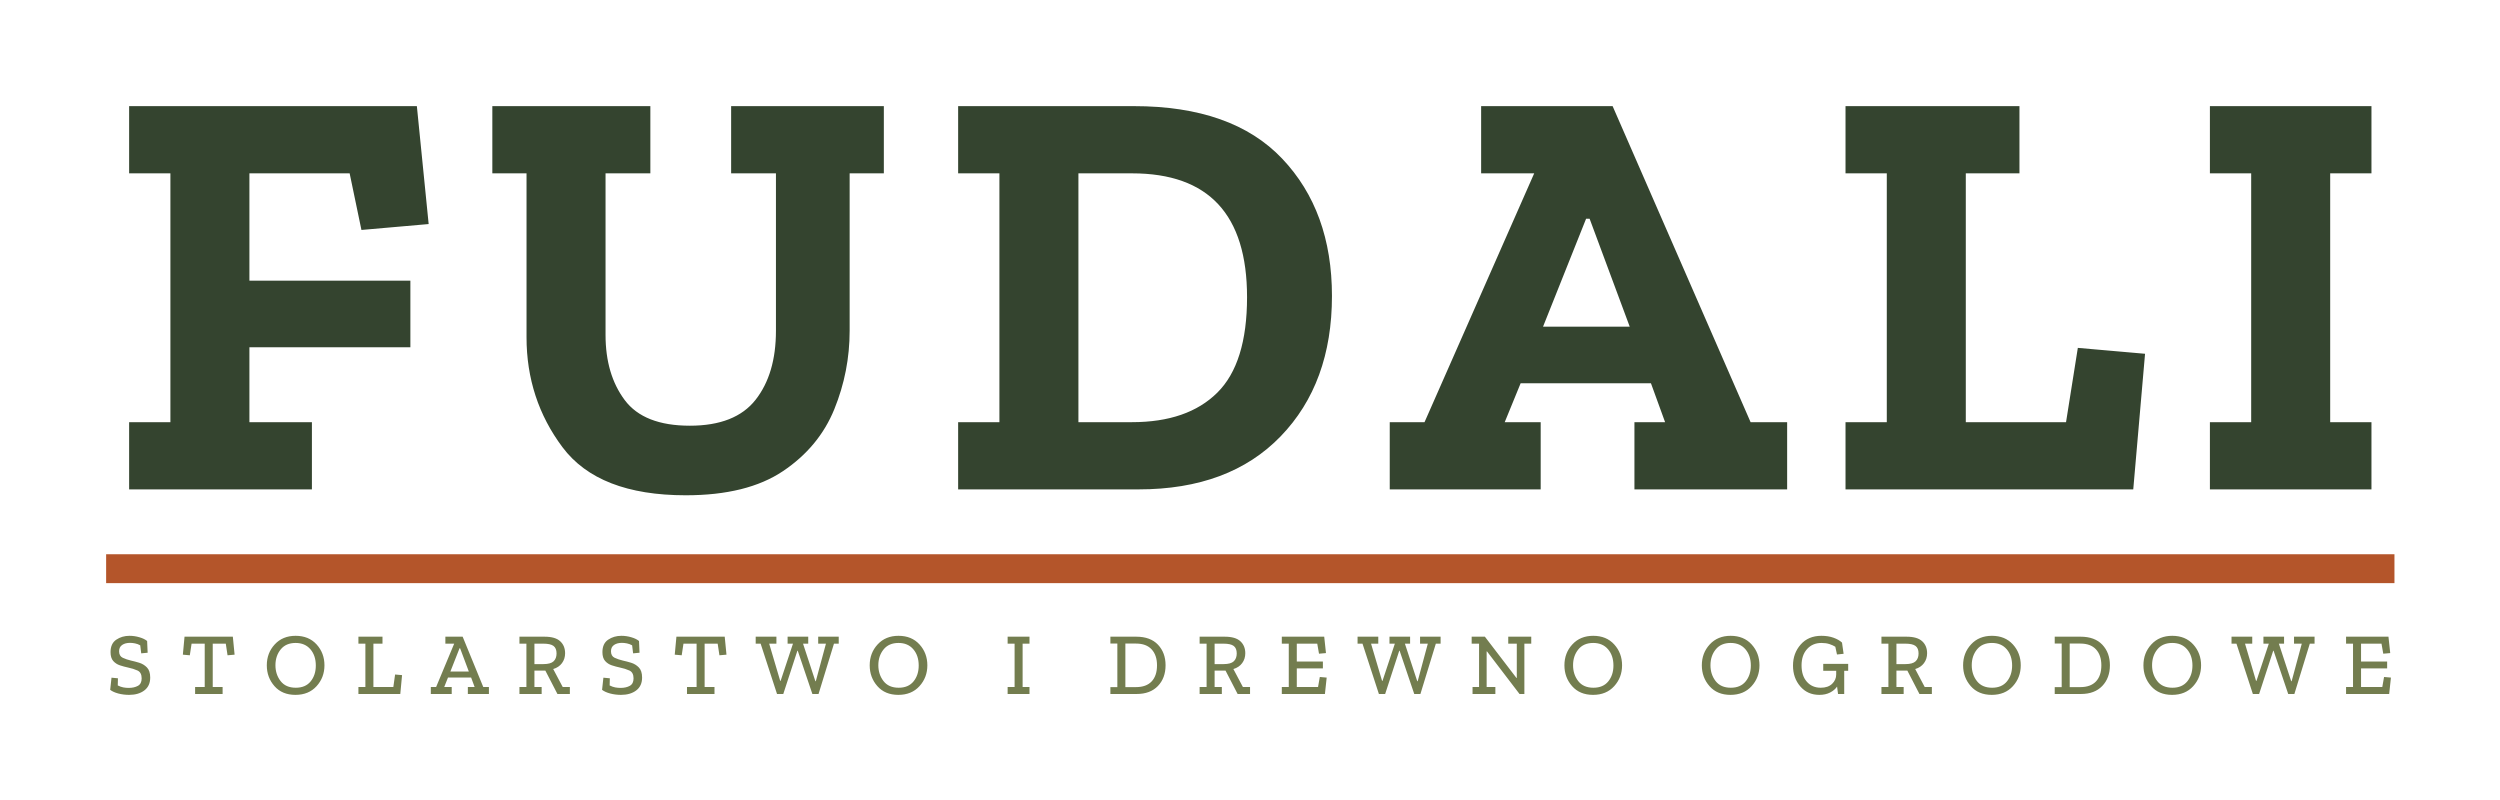
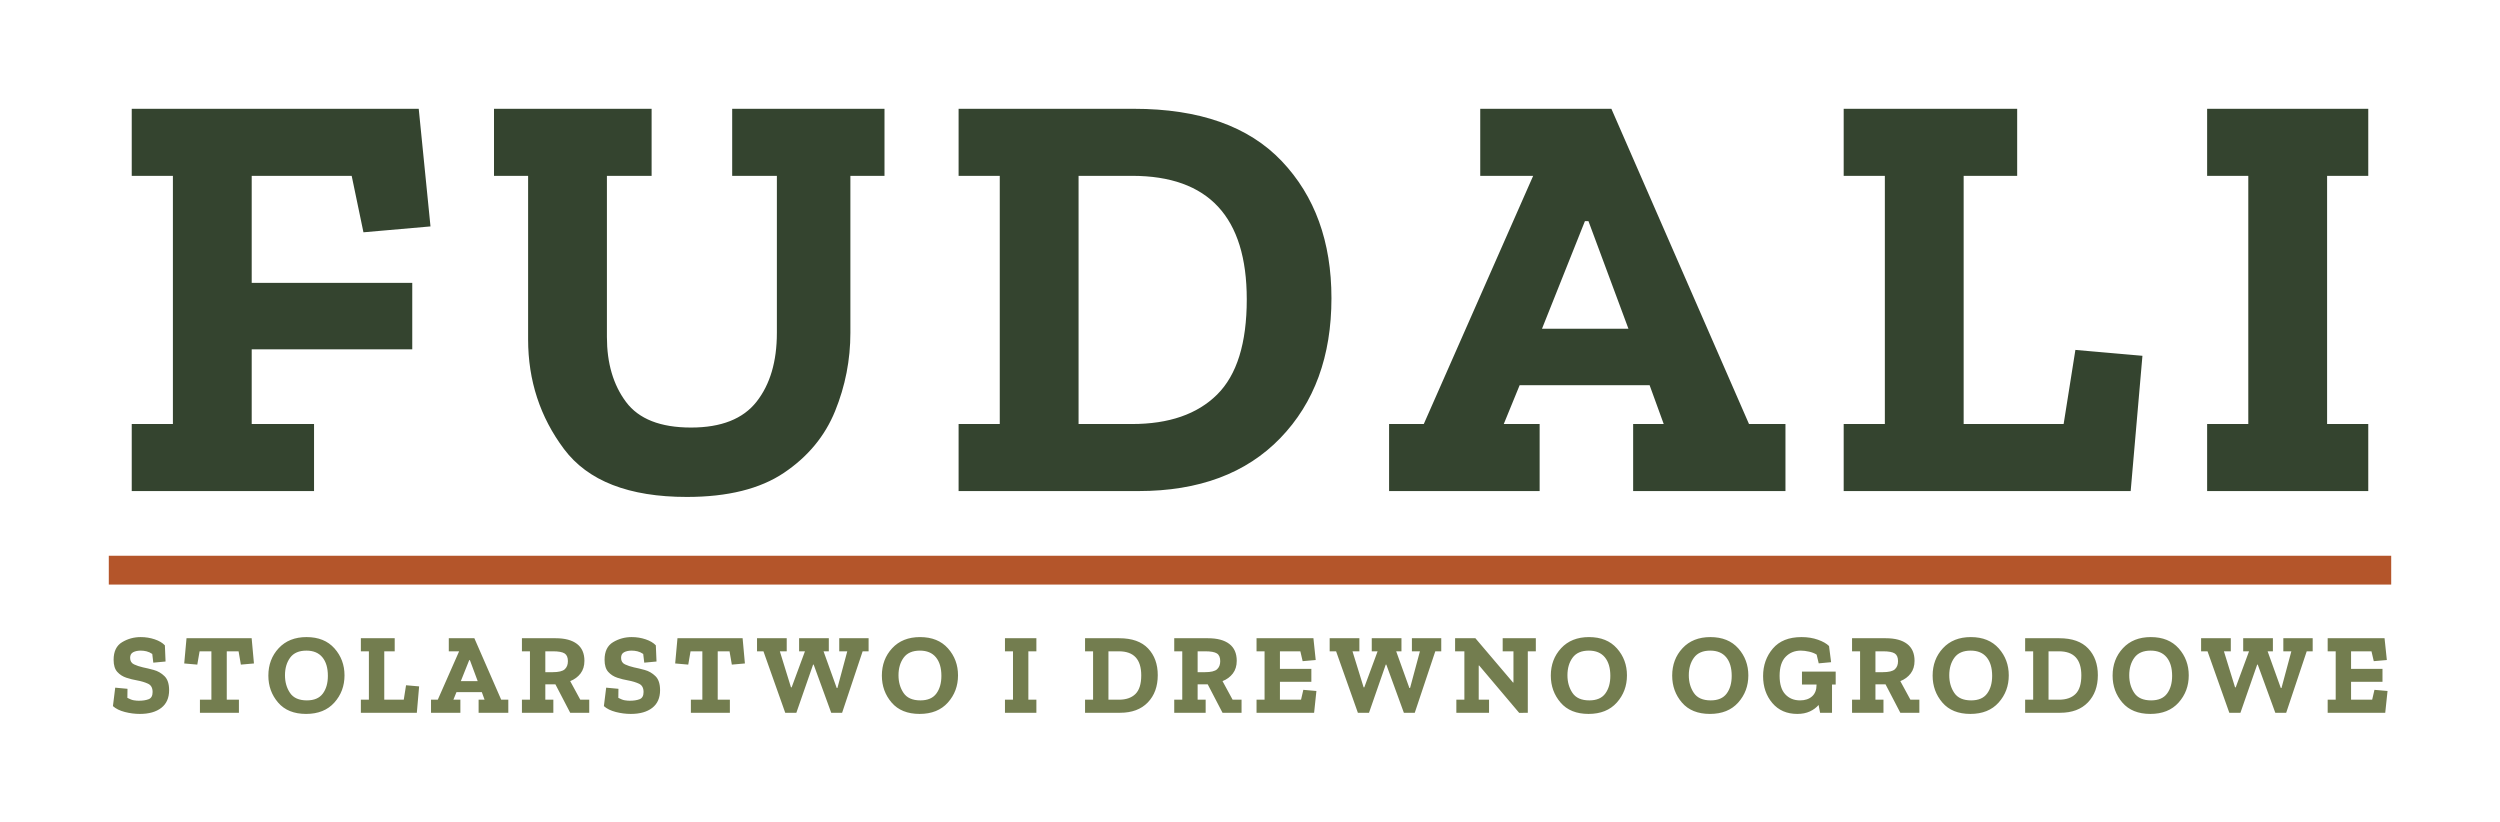
- <svg xmlns="http://www.w3.org/2000/svg" viewBox="0 0 424.0 135.6" width="424.0" height="135.6">
-   <g transform="translate(18.0 18.0)">
+ <svg xmlns="http://www.w3.org/2000/svg" viewBox="0 0 425.1 139.7" width="425.1" height="139.7">
+   <g transform="translate(18.5 18.5)">
    <g transform="translate(0 0.0)">
      <path d="M54.7 -45.0 43.3 -44.0 41.3 -53.6H24.3V-35.4H51.6V-24.1H24.3V-11.4H34.9V0.0H3.9V-11.4H10.9V-53.6H3.9V-65.0H52.7Z M131.9 -53.6H126.1V-26.9Q126.1 -20.0 123.5 -13.6Q120.9 -7.2 114.8 -3.1Q108.7 1.0 98.3 1.0Q83.5 1.0 77.4 -7.15Q71.3 -15.3 71.3 -25.8V-53.6H65.5V-65.0H92.3V-53.6H84.7V-26.2Q84.7 -19.5 87.95 -15.15Q91.2 -10.8 99.0 -10.8Q106.7 -10.8 110.15 -15.2Q113.6 -19.6 113.6 -26.9V-53.6H106.0V-65.0H131.9Z M207.9 -32.8Q207.9 -18.0 199.2 -9.0Q190.5 0.0 175.1 0.0H144.5V-11.4H151.5V-53.6H144.5V-65.0H174.3Q191 -65.0 199.45 -56.1Q207.9 -47.2 207.9 -32.8ZM193.5 -32.6Q193.5 -53.6 174 -53.6H164.9V-11.4H174Q183.4 -11.4 188.45 -16.4Q193.5 -21.4 193.5 -32.6Z M285.1 0.0H259.2V-11.4H264.4L262 -18.0H239.9L237.2 -11.4H243.3V0.0H217.7V-11.4H223.6L242.2 -53.6H233.2V-65.0H255.5L278.9 -11.4H285.1ZM258.4 -27.6 251.6 -45.9H251L243.7 -27.6Z M343.8 0.0H295.0V-11.4H302.0V-53.6H295.0V-65.0H324.5V-53.6H315.4V-11.4H332.4L334.4 -24.0L345.8 -23.0Z M384.2 0.0H356.8V-11.4H363.8V-53.6H356.8V-65.0H384.2V-53.6H377.2V-11.4H384.2Z" fill="#34442F" transform="translate(0 65.0)" />
      <rect x="0" y="76.0" width="388.1" height="4.9" fill="#B4552A" />
-       <path d="M7.475 -2.781Q7.475 -1.36 6.481 -0.605Q5.487 0.15 3.902 0.15Q2.93 0.15 2.063 -0.082Q1.196 -0.314 0.688 -0.703L0.912 -2.766L2.003 -2.661L1.973 -1.45Q2.467 -1.196 2.923 -1.114Q3.379 -1.032 3.827 -1.032Q4.754 -1.032 5.389 -1.383Q6.025 -1.734 6.025 -2.646Q6.025 -3.663 5.315 -3.984Q4.605 -4.306 3.723 -4.485Q3.02 -4.635 2.34 -4.859Q1.659 -5.083 1.203 -5.599Q0.748 -6.115 0.748 -7.101Q0.748 -8.551 1.719 -9.209Q2.691 -9.867 3.962 -9.867Q4.814 -9.867 5.651 -9.62Q6.488 -9.374 6.952 -8.985L7.041 -6.997L5.95 -6.892L5.786 -8.252Q5.352 -8.492 4.904 -8.581Q4.455 -8.671 4.051 -8.671Q3.229 -8.671 2.713 -8.312Q2.198 -7.953 2.198 -7.251Q2.198 -6.429 2.826 -6.137Q3.453 -5.845 4.216 -5.666Q4.844 -5.532 5.606 -5.3Q6.369 -5.068 6.922 -4.5Q7.475 -3.932 7.475 -2.781Z M21.788 -6.668 20.592 -6.563 20.293 -8.536H18.08V-1.181H19.754V0.0H15.09V-1.181H16.72V-8.536H14.492L14.193 -6.563L13.012 -6.668L13.296 -9.718H21.489Z M37.027 -4.859Q37.027 -2.796 35.689 -1.323Q34.351 0.15 32.109 0.15Q29.851 0.15 28.55 -1.331Q27.25 -2.811 27.25 -4.859Q27.25 -6.952 28.595 -8.409Q29.941 -9.867 32.138 -9.867Q34.366 -9.867 35.697 -8.402Q37.027 -6.937 37.027 -4.859ZM35.562 -4.829Q35.562 -6.518 34.643 -7.587Q33.723 -8.656 32.138 -8.656Q30.494 -8.656 29.604 -7.557Q28.715 -6.458 28.715 -4.874Q28.715 -3.319 29.59 -2.19Q30.464 -1.061 32.168 -1.061Q33.813 -1.061 34.687 -2.138Q35.562 -3.214 35.562 -4.829Z M49.89 0.0H42.788V-1.181H43.969V-8.536H42.788V-9.718H46.87V-8.536H45.33V-1.181H48.709L49.008 -3.304L50.189 -3.199Z M64.92 0.0H61.347V-1.181H62.498L61.9 -2.796H57.983L57.34 -1.181H58.611V0.0H55.068V-1.181H55.965L59.03 -8.536H57.535V-9.718H60.465L63.963 -1.181H64.92ZM61.511 -3.812 60.031 -7.759H59.941L58.387 -3.812Z M78.649 0.0H76.541L74.493 -3.962H72.639V-1.181H73.865V0.0H70.098V-1.181H71.279V-8.536H70.098V-9.718H74.359Q76.168 -9.718 77.005 -8.948Q77.842 -8.178 77.842 -6.907Q77.842 -5.95 77.311 -5.233Q76.781 -4.515 75.824 -4.231L77.438 -1.181H78.649ZM76.392 -6.877Q76.392 -7.759 75.876 -8.148Q75.36 -8.536 74.149 -8.536H72.639V-5.068H74.164Q75.39 -5.068 75.891 -5.546Q76.392 -6.025 76.392 -6.877Z M90.899 -2.781Q90.899 -1.36 89.905 -0.605Q88.911 0.15 87.326 0.15Q86.354 0.15 85.487 -0.082Q84.62 -0.314 84.112 -0.703L84.336 -2.766L85.427 -2.661L85.397 -1.45Q85.891 -1.196 86.347 -1.114Q86.803 -1.032 87.251 -1.032Q88.178 -1.032 88.813 -1.383Q89.449 -1.734 89.449 -2.646Q89.449 -3.663 88.739 -3.984Q88.028 -4.306 87.146 -4.485Q86.444 -4.635 85.764 -4.859Q85.083 -5.083 84.627 -5.599Q84.171 -6.115 84.171 -7.101Q84.171 -8.551 85.143 -9.209Q86.115 -9.867 87.386 -9.867Q88.238 -9.867 89.075 -9.62Q89.912 -9.374 90.376 -8.985L90.465 -6.997L89.374 -6.892L89.21 -8.252Q88.776 -8.492 88.327 -8.581Q87.879 -8.671 87.475 -8.671Q86.653 -8.671 86.137 -8.312Q85.622 -7.953 85.622 -7.251Q85.622 -6.429 86.249 -6.137Q86.877 -5.845 87.64 -5.666Q88.268 -5.532 89.03 -5.3Q89.793 -5.068 90.346 -4.5Q90.899 -3.932 90.899 -2.781Z M105.211 -6.668 104.015 -6.563 103.716 -8.536H101.504V-1.181H103.178V0.0H98.514V-1.181H100.143V-8.536H97.916L97.617 -6.563L96.436 -6.668L96.72 -9.718H104.912Z M124.248 -8.536H123.441L120.825 0.0H119.778L117.297 -7.34H117.237L114.845 0.0H113.783L111.003 -8.536H110.165V-9.718H113.679V-8.536H112.453L114.322 -2.228H114.396L116.489 -8.536H115.577V-9.718H119.076V-8.536H118.194L120.287 -2.168H120.361L122.081 -8.536H120.765V-9.718H124.248Z M139.279 -4.859Q139.279 -2.796 137.94 -1.323Q136.602 0.15 134.36 0.15Q132.103 0.15 130.802 -1.331Q129.501 -2.811 129.501 -4.859Q129.501 -6.952 130.847 -8.409Q132.192 -9.867 134.39 -9.867Q136.617 -9.867 137.948 -8.402Q139.279 -6.937 139.279 -4.859ZM137.813 -4.829Q137.813 -6.518 136.894 -7.587Q135.975 -8.656 134.39 -8.656Q132.745 -8.656 131.856 -7.557Q130.966 -6.458 130.966 -4.874Q130.966 -3.319 131.841 -2.19Q132.715 -1.061 134.42 -1.061Q136.064 -1.061 136.939 -2.138Q137.813 -3.214 137.813 -4.829Z  M156.602 0.0H152.894V-1.181H154.075V-8.536H152.894V-9.718H156.602V-8.536H155.435V-1.181H156.602Z  M179.68 -4.874Q179.68 -2.706 178.38 -1.353Q177.079 0.0 174.777 0.0H170.322V-1.166H171.503V-8.551H170.322V-9.718H174.702Q177.109 -9.718 178.395 -8.357Q179.68 -6.997 179.68 -4.874ZM178.23 -4.859Q178.23 -6.578 177.318 -7.565Q176.406 -8.551 174.672 -8.551H172.863V-1.166H174.672Q176.406 -1.166 177.318 -2.13Q178.23 -3.095 178.23 -4.859Z M194.008 0.0H191.9L189.852 -3.962H187.998V-1.181H189.224V0.0H185.456V-1.181H186.638V-8.536H185.456V-9.718H189.717Q191.526 -9.718 192.363 -8.948Q193.201 -8.178 193.201 -6.907Q193.201 -5.95 192.67 -5.233Q192.139 -4.515 191.182 -4.231L192.797 -1.181H194.008ZM191.75 -6.877Q191.75 -7.759 191.235 -8.148Q190.719 -8.536 189.508 -8.536H187.998V-5.068H189.523Q190.749 -5.068 191.25 -5.546Q191.75 -6.025 191.75 -6.877Z M206.706 0.0H199.395V-1.181H200.576V-8.536H199.395V-9.718H206.586L206.885 -6.937L205.704 -6.832L205.405 -8.536H201.937V-5.502H206.362V-4.336H201.937V-1.181H205.54L205.839 -2.885L207.005 -2.781Z M226.326 -8.536H225.518L222.902 0.0H221.856L219.374 -7.34H219.314L216.922 0.0H215.861L213.08 -8.536H212.243V-9.718H215.756V-8.536H214.53L216.399 -2.228H216.474L218.567 -8.536H217.655V-9.718H221.153V-8.536H220.271L222.364 -2.168H222.439L224.158 -8.536H222.842V-9.718H226.326Z M241.7 -8.536H240.534V0.0H239.711L234.195 -7.221H234.135V-1.181H235.615V0.0H231.743V-1.181H232.849V-8.536H231.594V-9.718H233.836L239.188 -2.721H239.248V-8.536H237.798V-9.718H241.7Z M257.104 -4.859Q257.104 -2.796 255.766 -1.323Q254.428 0.15 252.185 0.15Q249.928 0.15 248.627 -1.331Q247.326 -2.811 247.326 -4.859Q247.326 -6.952 248.672 -8.409Q250.017 -9.867 252.215 -9.867Q254.443 -9.867 255.773 -8.402Q257.104 -6.937 257.104 -4.859ZM255.639 -4.829Q255.639 -6.518 254.719 -7.587Q253.8 -8.656 252.215 -8.656Q250.571 -8.656 249.681 -7.557Q248.792 -6.458 248.792 -4.874Q248.792 -3.319 249.666 -2.19Q250.541 -1.061 252.245 -1.061Q253.89 -1.061 254.764 -2.138Q255.639 -3.214 255.639 -4.829Z  M280.407 -4.859Q280.407 -2.796 279.069 -1.323Q277.731 0.15 275.488 0.15Q273.231 0.15 271.93 -1.331Q270.63 -2.811 270.63 -4.859Q270.63 -6.952 271.975 -8.409Q273.321 -9.867 275.518 -9.867Q277.746 -9.867 279.076 -8.402Q280.407 -6.937 280.407 -4.859ZM278.942 -4.829Q278.942 -6.518 278.022 -7.587Q277.103 -8.656 275.518 -8.656Q273.874 -8.656 272.984 -7.557Q272.095 -6.458 272.095 -4.874Q272.095 -3.319 272.969 -2.19Q273.844 -1.061 275.548 -1.061Q277.193 -1.061 278.067 -2.138Q278.942 -3.214 278.942 -4.829Z M295.452 -3.932H294.779V0.0H293.733L293.568 -1.256Q293.15 -0.643 292.38 -0.247Q291.61 0.15 290.563 0.15Q288.56 0.15 287.327 -1.286Q286.093 -2.721 286.093 -4.814Q286.093 -6.907 287.394 -8.387Q288.695 -9.867 290.907 -9.867Q292.073 -9.867 292.978 -9.538Q293.882 -9.209 294.405 -8.716L294.675 -6.817L293.553 -6.698L293.269 -8.013Q292.866 -8.267 292.283 -8.462Q291.7 -8.656 290.922 -8.656Q289.412 -8.656 288.478 -7.617Q287.543 -6.578 287.543 -4.844Q287.543 -3.095 288.44 -2.078Q289.337 -1.061 290.803 -1.061Q292.043 -1.061 292.731 -1.727Q293.419 -2.392 293.419 -3.304V-3.932H291.221V-5.113H295.452Z M309.645 0.0H307.537L305.489 -3.962H303.635V-1.181H304.861V0.0H301.094V-1.181H302.275V-8.536H301.094V-9.718H305.354Q307.163 -9.718 308 -8.948Q308.838 -8.178 308.838 -6.907Q308.838 -5.95 308.307 -5.233Q307.776 -4.515 306.819 -4.231L308.434 -1.181H309.645ZM307.388 -6.877Q307.388 -7.759 306.872 -8.148Q306.356 -8.536 305.145 -8.536H303.635V-5.068H305.16Q306.386 -5.068 306.887 -5.546Q307.388 -6.025 307.388 -6.877Z M324.72 -4.859Q324.72 -2.796 323.382 -1.323Q322.044 0.15 319.801 0.15Q317.544 0.15 316.243 -1.331Q314.943 -2.811 314.943 -4.859Q314.943 -6.952 316.288 -8.409Q317.634 -9.867 319.831 -9.867Q322.059 -9.867 323.389 -8.402Q324.72 -6.937 324.72 -4.859ZM323.255 -4.829Q323.255 -6.518 322.336 -7.587Q321.416 -8.656 319.831 -8.656Q318.187 -8.656 317.297 -7.557Q316.408 -6.458 316.408 -4.874Q316.408 -3.319 317.282 -2.19Q318.157 -1.061 319.861 -1.061Q321.506 -1.061 322.38 -2.138Q323.255 -3.214 323.255 -4.829Z M339.84 -4.874Q339.84 -2.706 338.539 -1.353Q337.239 0.0 334.936 0.0H330.481V-1.166H331.662V-8.551H330.481V-9.718H334.862Q337.269 -9.718 338.554 -8.357Q339.84 -6.997 339.84 -4.874ZM338.39 -4.859Q338.39 -6.578 337.478 -7.565Q336.566 -8.551 334.832 -8.551H333.023V-1.166H334.832Q336.566 -1.166 337.478 -2.13Q338.39 -3.095 338.39 -4.859Z M355.304 -4.859Q355.304 -2.796 353.966 -1.323Q352.628 0.15 350.385 0.15Q348.128 0.15 346.827 -1.331Q345.526 -2.811 345.526 -4.859Q345.526 -6.952 346.872 -8.409Q348.217 -9.867 350.415 -9.867Q352.643 -9.867 353.973 -8.402Q355.304 -6.937 355.304 -4.859ZM353.839 -4.829Q353.839 -6.518 352.919 -7.587Q352 -8.656 350.415 -8.656Q348.771 -8.656 347.881 -7.557Q346.992 -6.458 346.992 -4.874Q346.992 -3.319 347.866 -2.19Q348.741 -1.061 350.445 -1.061Q352.089 -1.061 352.964 -2.138Q353.839 -3.214 353.839 -4.829Z M374.55 -8.536H373.743L371.126 0.0H370.08L367.598 -7.34H367.538L365.146 0.0H364.085L361.304 -8.536H360.467V-9.718H363.98V-8.536H362.754L364.623 -2.228H364.698L366.791 -8.536H365.879V-9.718H369.377V-8.536H368.495L370.588 -2.168H370.663L372.382 -8.536H371.066V-9.718H374.55Z M387.203 0.0H379.892V-1.181H381.073V-8.536H379.892V-9.718H387.083L387.382 -6.937L386.201 -6.832L385.902 -8.536H382.434V-5.502H386.859V-4.336H382.434V-1.181H386.037L386.336 -2.885L387.502 -2.781Z" fill="#737D4F" transform="translate(0 99.7)" />
+       <path d="M10.257 -3.841Q10.257 -1.872 8.931 -0.838Q7.605 0.195 5.285 0.195Q3.998 0.195 2.72 -0.136Q1.443 -0.468 0.702 -1.131L1.092 -4.271L3.179 -4.075L3.159 -2.535Q3.822 -2.184 4.29 -2.116Q4.758 -2.047 5.09 -2.047Q6.123 -2.047 6.786 -2.311Q7.449 -2.574 7.449 -3.53Q7.449 -4.582 6.669 -4.943Q5.889 -5.304 4.836 -5.499Q3.92 -5.655 2.993 -5.957Q2.067 -6.26 1.443 -6.952Q0.819 -7.644 0.819 -9.009Q0.819 -11.134 2.262 -12.002Q3.705 -12.87 5.421 -12.87Q6.669 -12.87 7.8 -12.49Q8.931 -12.11 9.536 -11.466L9.652 -8.716L7.566 -8.521L7.391 -10.004Q6.903 -10.335 6.406 -10.452Q5.909 -10.569 5.441 -10.569Q4.66 -10.569 4.144 -10.296Q3.627 -10.023 3.627 -9.341Q3.627 -8.541 4.29 -8.229Q4.953 -7.917 5.811 -7.722Q6.591 -7.566 7.634 -7.283Q8.678 -7 9.467 -6.23Q10.257 -5.46 10.257 -3.841Z M24.681 -8.385 22.458 -8.19 22.068 -10.452H20.059V-2.223H22.126V0.0H15.496V-2.223H17.446V-10.452H15.438L15.048 -8.19L12.825 -8.385L13.215 -12.675H24.291Z M40.08 -6.357Q40.08 -3.666 38.354 -1.736Q36.628 0.195 33.547 0.195Q30.447 0.195 28.789 -1.736Q27.132 -3.666 27.132 -6.318Q27.132 -9.087 28.887 -10.979Q30.642 -12.87 33.625 -12.87Q36.667 -12.87 38.374 -10.949Q40.08 -9.028 40.08 -6.357ZM37.252 -6.279Q37.252 -8.307 36.316 -9.438Q35.38 -10.569 33.606 -10.569Q31.714 -10.569 30.837 -9.37Q29.959 -8.171 29.959 -6.377Q29.959 -4.641 30.817 -3.373Q31.675 -2.106 33.684 -2.106Q35.536 -2.106 36.394 -3.266Q37.252 -4.426 37.252 -6.279Z M52.378 0.0H42.862V-2.223H44.227V-10.452H42.862V-12.675H48.615V-10.452H46.84V-2.223H50.155L50.545 -4.68L52.768 -4.485Z M67.933 0.0H62.883V-2.223H63.897L63.429 -3.51H59.119L58.593 -2.223H59.782V0.0H54.79V-2.223H55.941L59.568 -10.452H57.813V-12.675H62.161L66.724 -2.223H67.933ZM62.727 -5.382 61.401 -8.95H61.284L59.86 -5.382Z M81.694 0.0H78.457L75.942 -4.836H74.226V-2.223H75.591V0.0H70.248V-2.223H71.613V-10.452H70.248V-12.675H75.981Q78.34 -12.675 79.608 -11.71Q80.875 -10.745 80.875 -8.834Q80.875 -7.546 80.212 -6.679Q79.549 -5.811 78.457 -5.382L80.173 -2.223H81.694ZM78.067 -8.775Q78.067 -9.73 77.502 -10.091Q76.936 -10.452 75.513 -10.452H74.226V-6.903H75.474Q76.975 -6.903 77.521 -7.39Q78.067 -7.878 78.067 -8.775Z M93.739 -3.841Q93.739 -1.872 92.413 -0.838Q91.087 0.195 88.766 0.195Q87.479 0.195 86.202 -0.136Q84.925 -0.468 84.184 -1.131L84.574 -4.271L86.66 -4.075L86.641 -2.535Q87.304 -2.184 87.772 -2.116Q88.24 -2.047 88.571 -2.047Q89.605 -2.047 90.268 -2.311Q90.931 -2.574 90.931 -3.53Q90.931 -4.582 90.151 -4.943Q89.371 -5.304 88.318 -5.499Q87.401 -5.655 86.475 -5.957Q85.549 -6.26 84.925 -6.952Q84.301 -7.644 84.301 -9.009Q84.301 -11.134 85.744 -12.002Q87.187 -12.87 88.903 -12.87Q90.151 -12.87 91.282 -12.49Q92.413 -12.11 93.017 -11.466L93.134 -8.716L91.048 -8.521L90.872 -10.004Q90.385 -10.335 89.888 -10.452Q89.39 -10.569 88.922 -10.569Q88.142 -10.569 87.626 -10.296Q87.109 -10.023 87.109 -9.341Q87.109 -8.541 87.772 -8.229Q88.435 -7.917 89.293 -7.722Q90.073 -7.566 91.116 -7.283Q92.159 -7 92.949 -6.23Q93.739 -5.46 93.739 -3.841Z M108.163 -8.385 105.94 -8.19 105.55 -10.452H103.541V-2.223H105.608V0.0H98.978V-2.223H100.928V-10.452H98.92L98.53 -8.19L96.307 -8.385L96.697 -12.675H107.773Z M129.197 -10.452H128.183L124.693 0.0H122.84L119.857 -8.19H119.759L116.912 0.0H115.021L111.316 -10.452H110.224V-12.675H115.274V-10.452H114.104L115.996 -4.329H116.113L118.375 -10.452H117.38V-12.675H122.431V-10.452H121.534L123.776 -4.212H123.893L125.57 -10.452H124.205V-12.675H129.197Z M144.401 -6.357Q144.401 -3.666 142.675 -1.736Q140.95 0.195 137.869 0.195Q134.768 0.195 133.111 -1.736Q131.453 -3.666 131.453 -6.318Q131.453 -9.087 133.208 -10.979Q134.963 -12.87 137.947 -12.87Q140.989 -12.87 142.695 -10.949Q144.401 -9.028 144.401 -6.357ZM141.574 -6.279Q141.574 -8.307 140.638 -9.438Q139.702 -10.569 137.927 -10.569Q136.036 -10.569 135.158 -9.37Q134.281 -8.171 134.281 -6.377Q134.281 -4.641 135.139 -3.373Q135.997 -2.106 138.005 -2.106Q139.858 -2.106 140.716 -3.266Q141.574 -4.426 141.574 -6.279Z  M157.727 0.0H152.384V-2.223H153.749V-10.452H152.384V-12.675H157.727V-10.452H156.362V-2.223H157.727Z  M178.365 -6.396Q178.365 -3.51 176.669 -1.755Q174.972 0.0 171.969 0.0H166.002V-2.223H167.367V-10.452H166.002V-12.675H171.813Q175.07 -12.675 176.718 -10.94Q178.365 -9.204 178.365 -6.396ZM175.557 -6.357Q175.557 -10.452 171.755 -10.452H169.98V-2.223H171.755Q173.588 -2.223 174.573 -3.198Q175.557 -4.173 175.557 -6.357Z M192.614 0.0H189.377L186.861 -4.836H185.145V-2.223H186.51V0.0H181.167V-2.223H182.532V-10.452H181.167V-12.675H186.9Q189.26 -12.675 190.527 -11.71Q191.795 -10.745 191.795 -8.834Q191.795 -7.546 191.132 -6.679Q190.469 -5.811 189.377 -5.382L191.093 -2.223H192.614ZM188.987 -8.775Q188.987 -9.73 188.421 -10.091Q187.856 -10.452 186.432 -10.452H185.145V-6.903H186.393Q187.895 -6.903 188.441 -7.39Q188.987 -7.878 188.987 -8.775Z M204.951 0.0H195.162V-2.223H196.527V-10.452H195.162V-12.675H204.834L205.224 -8.97L203.001 -8.775L202.611 -10.452H199.14V-7.468H204.483V-5.265H199.14V-2.223H202.728L203.118 -3.9L205.341 -3.705Z M226.571 -10.452H225.557L222.066 0.0H220.214L217.23 -8.19H217.133L214.286 0.0H212.394L208.689 -10.452H207.597V-12.675H212.648V-10.452H211.478L213.369 -4.329H213.486L215.748 -10.452H214.754V-12.675H219.804V-10.452H218.907L221.15 -4.212H221.267L222.944 -10.452H221.579V-12.675H226.571Z M242.652 -10.452H241.287V0.0L239.824 0.019L233.019 -8.034H232.941V-2.223H234.696V0.0H229.138V-2.223H230.503V-10.452H228.924V-12.675H232.375L238.771 -5.148H238.849V-10.452H237.016V-12.675H242.652Z M258.148 -6.357Q258.148 -3.666 256.423 -1.736Q254.697 0.195 251.616 0.195Q248.515 0.195 246.858 -1.736Q245.2 -3.666 245.2 -6.318Q245.2 -9.087 246.955 -10.979Q248.71 -12.87 251.694 -12.87Q254.736 -12.87 256.442 -10.949Q258.148 -9.028 258.148 -6.357ZM255.321 -6.279Q255.321 -8.307 254.385 -9.438Q253.449 -10.569 251.674 -10.569Q249.783 -10.569 248.905 -9.37Q248.028 -8.171 248.028 -6.377Q248.028 -4.641 248.886 -3.373Q249.744 -2.106 251.752 -2.106Q253.605 -2.106 254.463 -3.266Q255.321 -4.426 255.321 -6.279Z  M278.787 -6.357Q278.787 -3.666 277.061 -1.736Q275.335 0.195 272.254 0.195Q269.154 0.195 267.496 -1.736Q265.839 -3.666 265.839 -6.318Q265.839 -9.087 267.594 -10.979Q269.349 -12.87 272.332 -12.87Q275.374 -12.87 277.08 -10.949Q278.787 -9.028 278.787 -6.357ZM275.959 -6.279Q275.959 -8.307 275.023 -9.438Q274.087 -10.569 272.313 -10.569Q270.421 -10.569 269.544 -9.37Q268.666 -8.171 268.666 -6.377Q268.666 -4.641 269.524 -3.373Q270.382 -2.106 272.391 -2.106Q274.243 -2.106 275.101 -3.266Q275.959 -4.426 275.959 -6.279Z M293.64 -4.797H293.016V0.0H290.988L290.734 -1.326Q290.149 -0.643 289.242 -0.224Q288.336 0.195 287.107 0.195Q284.436 0.195 282.866 -1.657Q281.296 -3.51 281.296 -6.24Q281.296 -8.97 282.954 -10.92Q284.611 -12.87 287.829 -12.87Q289.369 -12.87 290.627 -12.421Q291.885 -11.973 292.509 -11.349L292.86 -8.6L290.754 -8.405L290.403 -9.886Q289.896 -10.218 289.125 -10.393Q288.355 -10.569 287.712 -10.569Q286.152 -10.569 285.128 -9.516Q284.104 -8.463 284.104 -6.279Q284.104 -4.173 285.069 -3.139Q286.035 -2.106 287.575 -2.106Q288.862 -2.106 289.623 -2.788Q290.383 -3.471 290.383 -4.719V-4.797H287.907V-7H293.64Z M307.868 0.0H304.631L302.116 -4.836H300.4V-2.223H301.765V0.0H296.422V-2.223H297.787V-10.452H296.422V-12.675H302.155Q304.514 -12.675 305.782 -11.71Q307.049 -10.745 307.049 -8.834Q307.049 -7.546 306.386 -6.679Q305.723 -5.811 304.631 -5.382L306.347 -2.223H307.868ZM304.241 -8.775Q304.241 -9.73 303.676 -10.091Q303.11 -10.452 301.687 -10.452H300.4V-6.903H301.648Q303.149 -6.903 303.695 -7.39Q304.241 -7.878 304.241 -8.775Z M323.072 -6.357Q323.072 -3.666 321.347 -1.736Q319.621 0.195 316.54 0.195Q313.439 0.195 311.782 -1.736Q310.124 -3.666 310.124 -6.318Q310.124 -9.087 311.879 -10.979Q313.634 -12.87 316.618 -12.87Q319.66 -12.87 321.366 -10.949Q323.072 -9.028 323.072 -6.357ZM320.245 -6.279Q320.245 -8.307 319.309 -9.438Q318.373 -10.569 316.598 -10.569Q314.707 -10.569 313.829 -9.37Q312.952 -8.171 312.952 -6.377Q312.952 -4.641 313.81 -3.373Q314.668 -2.106 316.676 -2.106Q318.529 -2.106 319.387 -3.266Q320.245 -4.426 320.245 -6.279Z M338.218 -6.396Q338.218 -3.51 336.521 -1.755Q334.825 0.0 331.822 0.0H325.855V-2.223H327.22V-10.452H325.855V-12.675H331.666Q334.922 -12.675 336.57 -10.94Q338.218 -9.204 338.218 -6.396ZM335.41 -6.357Q335.41 -10.452 331.607 -10.452H329.833V-2.223H331.607Q333.44 -2.223 334.425 -3.198Q335.41 -4.173 335.41 -6.357Z M353.675 -6.357Q353.675 -3.666 351.949 -1.736Q350.224 0.195 347.143 0.195Q344.042 0.195 342.385 -1.736Q340.727 -3.666 340.727 -6.318Q340.727 -9.087 342.482 -10.979Q344.237 -12.87 347.221 -12.87Q350.263 -12.87 351.969 -10.949Q353.675 -9.028 353.675 -6.357ZM350.848 -6.279Q350.848 -8.307 349.912 -9.438Q348.976 -10.569 347.201 -10.569Q345.31 -10.569 344.432 -9.37Q343.555 -8.171 343.555 -6.377Q343.555 -4.641 344.413 -3.373Q345.271 -2.106 347.279 -2.106Q349.132 -2.106 349.99 -3.266Q350.848 -4.426 350.848 -6.279Z M374.749 -10.452H373.735L370.244 0.0H368.392L365.408 -8.19H365.311L362.464 0.0H360.572L356.867 -10.452H355.775V-12.675H360.826V-10.452H359.656L361.547 -4.329H361.664L363.926 -10.452H362.932V-12.675H367.982V-10.452H367.085L369.328 -4.212H369.445L371.122 -10.452H369.757V-12.675H374.749Z M387.086 0.0H377.297V-2.223H378.662V-10.452H377.297V-12.675H386.969L387.359 -8.97L385.136 -8.775L384.746 -10.452H381.275V-7.468H386.618V-5.265H381.275V-2.223H384.863L385.253 -3.9L387.476 -3.705Z" fill="#737D4F" transform="translate(0 102.7)" />
    </g>
  </g>
</svg>
